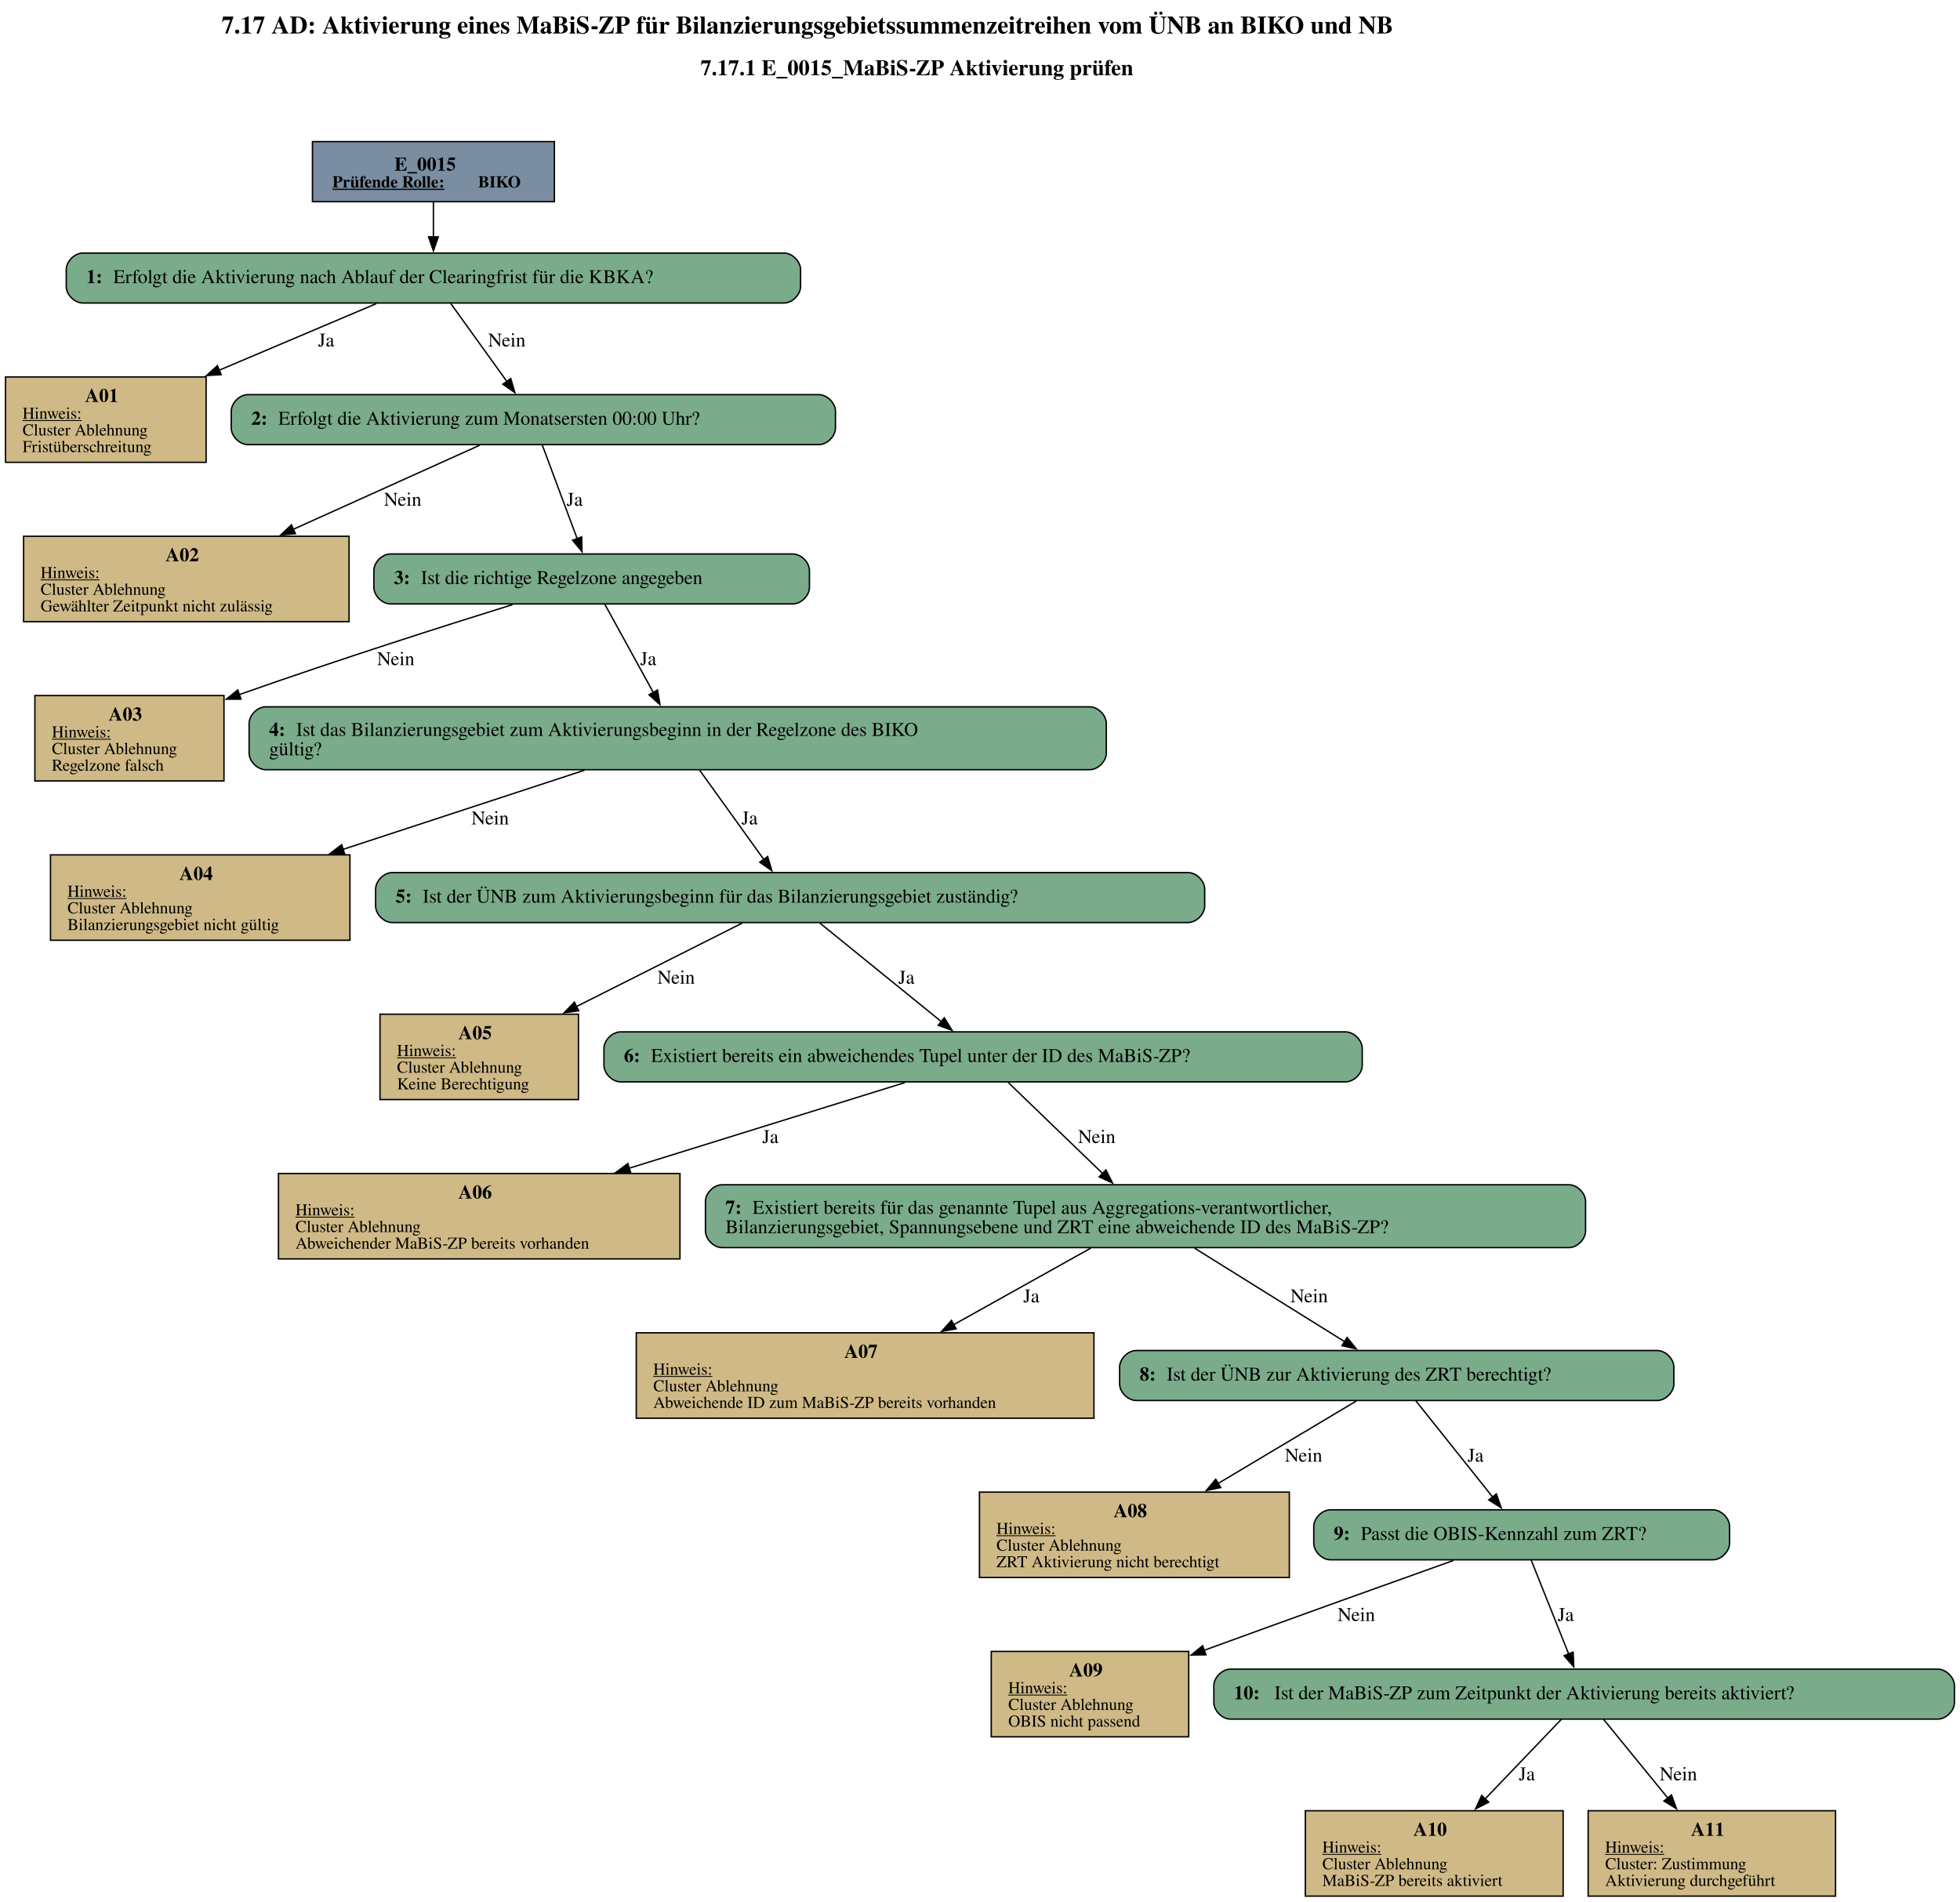
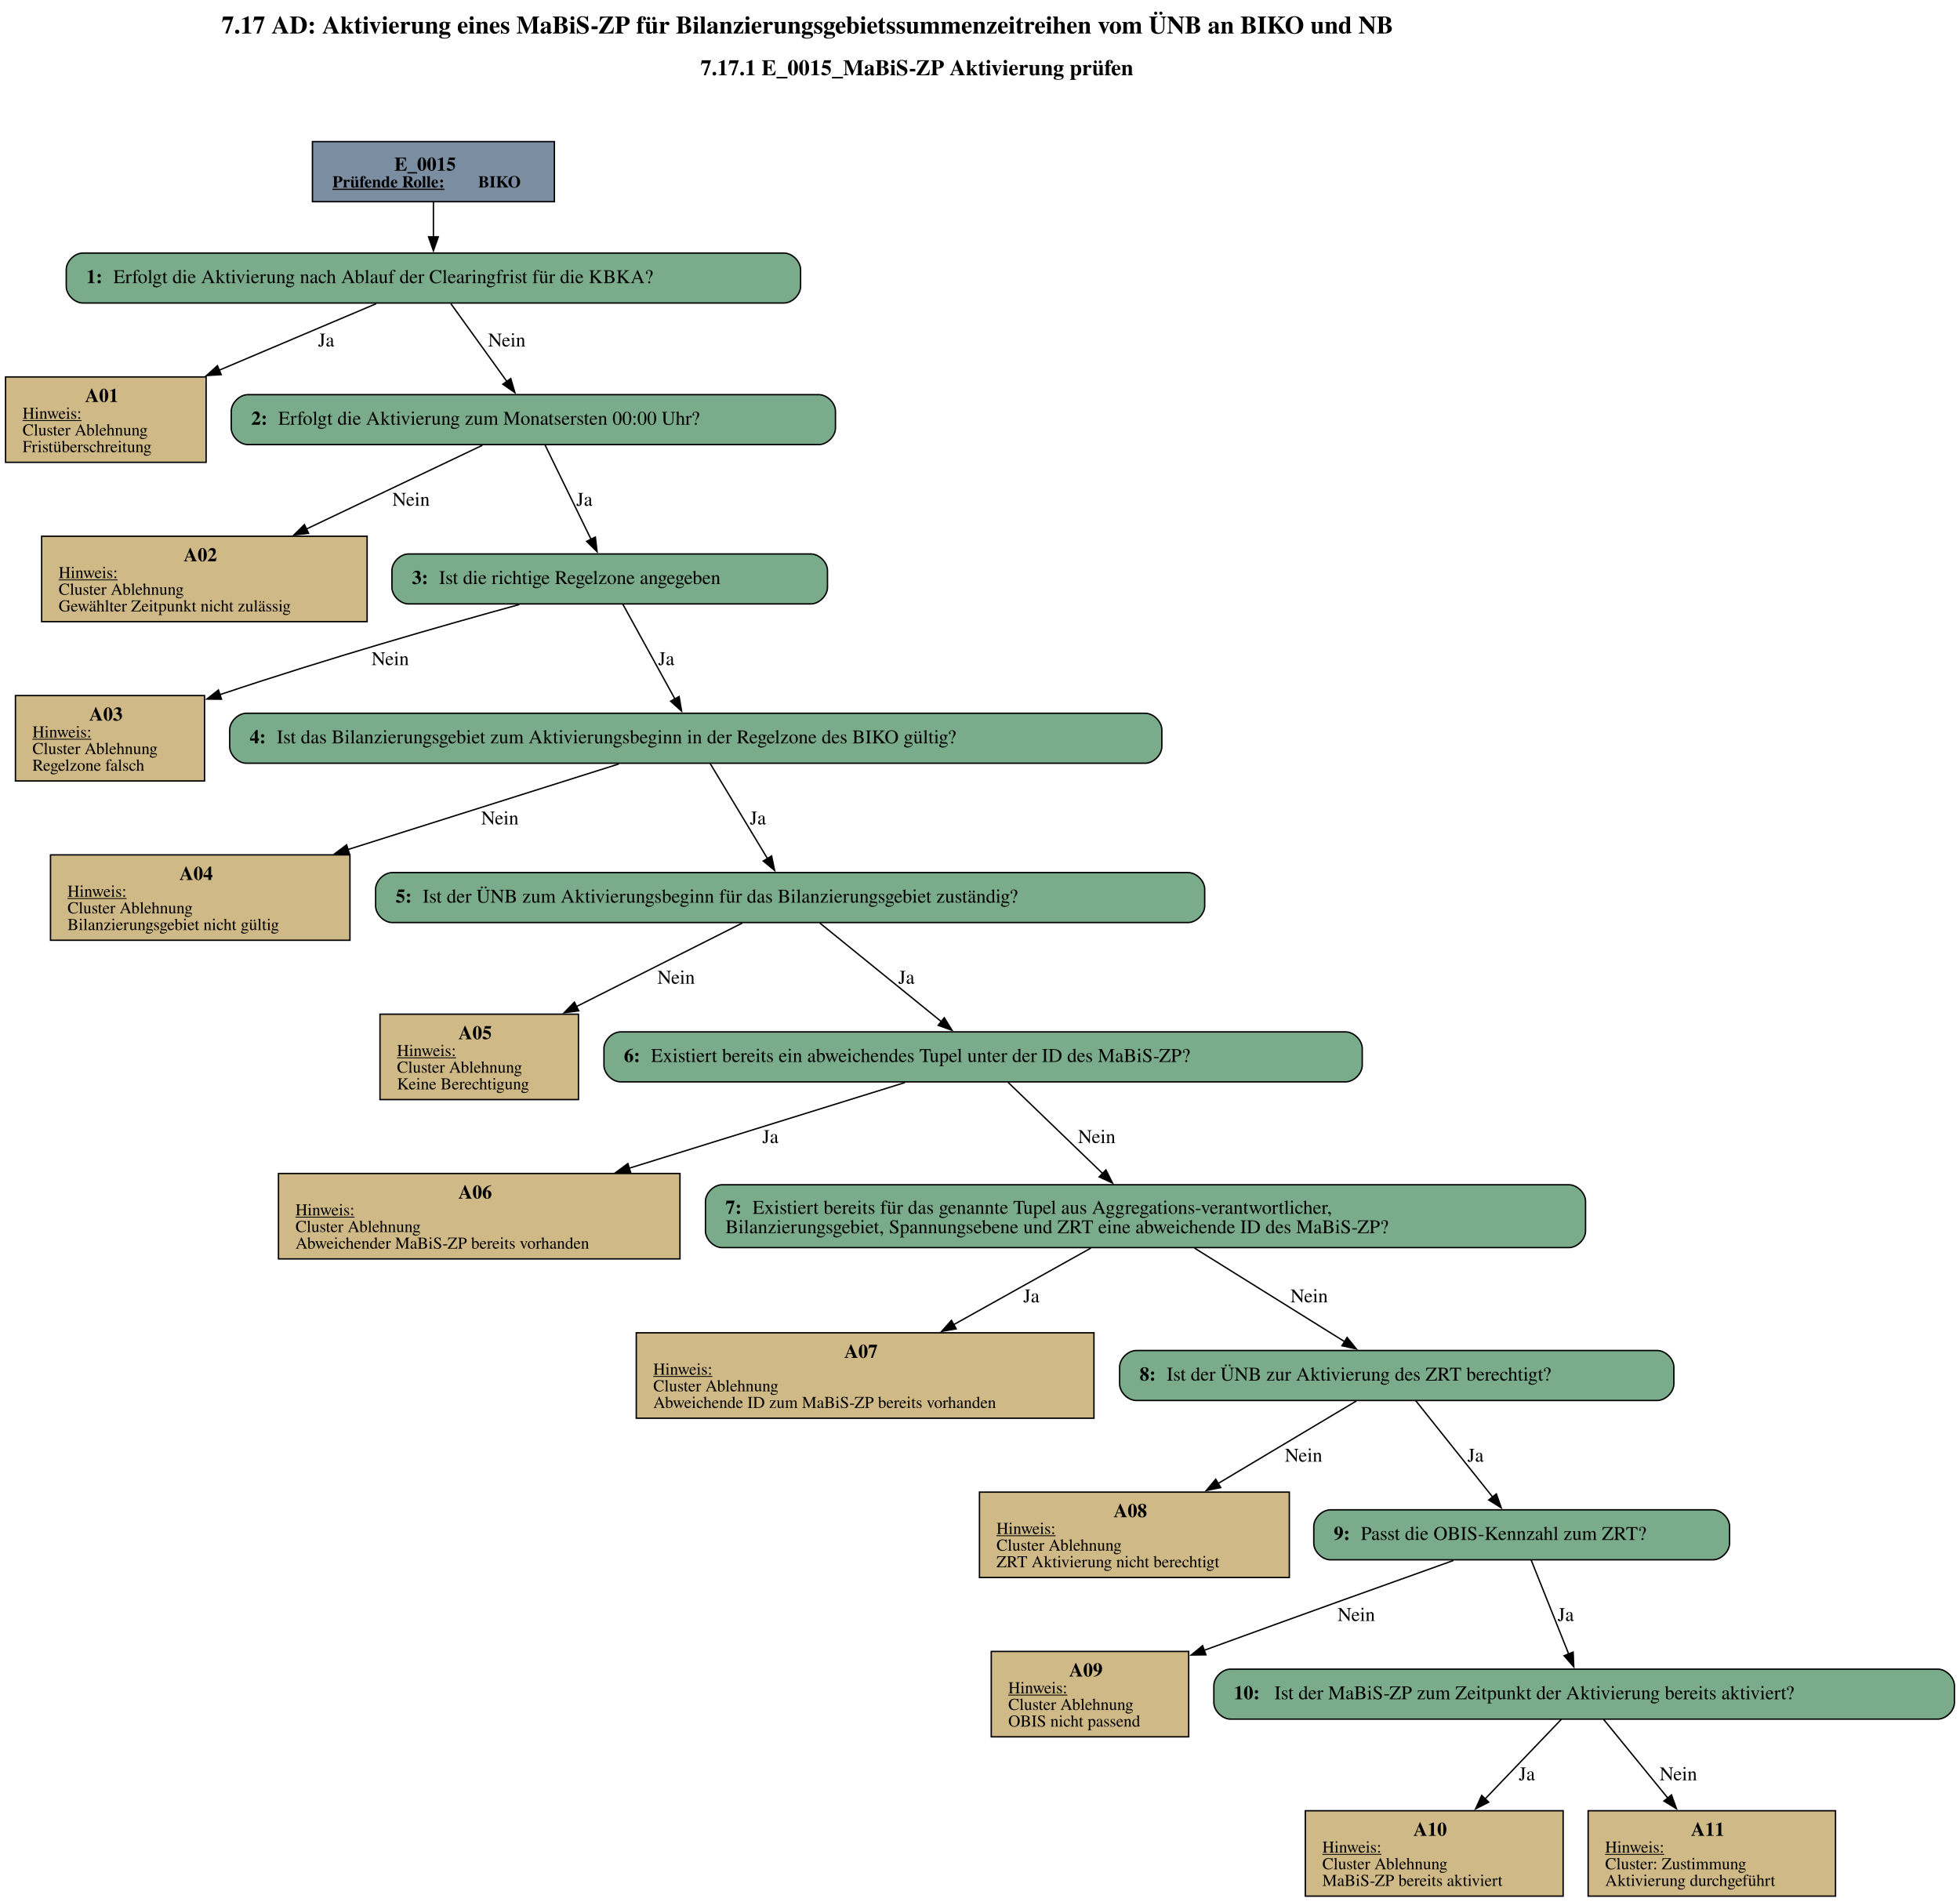
<svg xmlns="http://www.w3.org/2000/svg" width="1412pt" height="1370pt" viewBox="0.00 0.00 1412.02 1369.98">
  <g id="graph0" class="graph" transform="scale(1 1) rotate(0) translate(4 1365.98)">
    <text text-anchor="start" x="155.63" y="-1341.88" font-family="Times,serif" font-weight="bold" font-size="18.00">7.17 AD: Aktivierung eines MaBiS-ZP für Bilanzierungsgebietssummenzeitreihen vom ÜNB an BIKO und NB</text>
    <text text-anchor="start" x="500.63" y="-1311.78" font-family="Times,serif" font-weight="bold" font-size="16.00">7.17.1 E_0015_MaBiS-ZP Aktivierung prüfen</text>
    <g id="node1" class="node">
      <polygon fill="#7a8da1" stroke="black" points="395.39,-1263.98 221.09,-1263.98 221.09,-1220.7 395.39,-1220.7 395.39,-1263.98" />
      <text text-anchor="start" x="280.12" y="-1243.04" font-family="Times,serif" font-weight="bold" font-size="14.00">E_0015</text>
      <text text-anchor="start" x="235.49" y="-1230.94" font-family="Times,serif" font-weight="bold" text-decoration="underline" font-size="12.00">Prüfende Rolle:</text>
      <text text-anchor="start" x="340.49" y="-1230.94" font-family="Times,serif" font-weight="bold" font-size="12.00"> BIKO</text>
    </g>
    <g id="node2" class="node">
      <path fill="#7aab8a" stroke="black" d="M560.76,-1183.7C560.76,-1183.7 55.72,-1183.7 55.72,-1183.7 49.72,-1183.7 43.72,-1177.7 43.72,-1171.7 43.72,-1171.7 43.72,-1159.7 43.72,-1159.7 43.72,-1153.7 49.72,-1147.7 55.72,-1147.7 55.72,-1147.7 560.76,-1147.7 560.76,-1147.7 566.76,-1147.7 572.76,-1153.7 572.76,-1159.7 572.76,-1159.7 572.76,-1171.7 572.76,-1171.7 572.76,-1177.7 566.76,-1183.7 560.76,-1183.7" />
      <text text-anchor="start" x="58.12" y="-1162.03" font-family="Times,serif" font-weight="bold" font-size="14.00">1: </text>
      <text text-anchor="start" x="77.62" y="-1162.03" font-family="Times,serif" font-size="14.00">Erfolgt die Aktivierung nach Ablauf der Clearingfrist für die KBKA?</text>
    </g>
    <g id="edge1" class="edge">
      <path fill="none" stroke="black" d="M308.24,-1220.55C308.24,-1212.69 308.24,-1203.61 308.24,-1195.17" />
      <polygon fill="black" stroke="black" points="311.74,-1195.37 308.24,-1185.37 304.74,-1195.37 311.74,-1195.37" />
    </g>
    <g id="node3" class="node">
      <polygon fill="#cfb986" stroke="black" points="144.48,-1094.45 0,-1094.45 0,-1032.93 144.48,-1032.93 144.48,-1094.45" />
      <text text-anchor="start" x="57.24" y="-1076.39" font-family="Times,serif" font-weight="bold" font-size="14.00">A01</text>
      <text text-anchor="start" x="12.24" y="-1064.29" font-family="Times,serif" text-decoration="underline" font-size="12.00">Hinweis:</text>
      <text text-anchor="start" x="12.24" y="-1052.29" font-family="Times,serif" font-size="12.00">Cluster Ablehnung</text>
      <text text-anchor="start" x="12.24" y="-1040.29" font-family="Times,serif" font-size="12.00">Fristüberschreitung</text>
    </g>
    <g id="edge2" class="edge">
      <path fill="none" stroke="black" d="M267.13,-1147.28C235.85,-1134.03 191.81,-1115.36 153.51,-1099.13" />
      <polygon fill="black" stroke="black" points="155.35,-1096.11 144.78,-1095.43 152.62,-1102.56 155.35,-1096.11" />
      <text text-anchor="middle" x="230.99" y="-1116.4" font-family="Times,serif" font-size="14.00">Ja</text>
    </g>
    <g id="node4" class="node">
      <path fill="#7aab8a" stroke="black" d="M585.89,-1081.69C585.89,-1081.69 174.59,-1081.69 174.59,-1081.69 168.59,-1081.69 162.59,-1075.69 162.59,-1069.69 162.59,-1069.69 162.59,-1057.69 162.59,-1057.69 162.59,-1051.69 168.59,-1045.69 174.59,-1045.69 174.59,-1045.69 585.89,-1045.69 585.89,-1045.69 591.89,-1045.69 597.89,-1051.69 597.89,-1057.69 597.89,-1057.69 597.89,-1069.69 597.89,-1069.69 597.89,-1075.69 591.89,-1081.69 585.89,-1081.69" />
      <text text-anchor="start" x="176.99" y="-1060.02" font-family="Times,serif" font-weight="bold" font-size="14.00">2: </text>
      <text text-anchor="start" x="196.49" y="-1060.02" font-family="Times,serif" font-size="14.00">Erfolgt die Aktivierung zum Monatsersten 00:00 Uhr?</text>
    </g>
    <g id="edge3" class="edge">
      <path fill="none" stroke="black" d="M320.78,-1147.28C331.93,-1131.79 348.4,-1108.92 361.18,-1091.17" />
      <polygon fill="black" stroke="black" points="363.96,-1093.3 366.96,-1083.14 358.27,-1089.21 363.96,-1093.3" />
      <text text-anchor="middle" x="361.12" y="-1116.4" font-family="Times,serif" font-size="14.00">Nein</text>
    </g>
    <g id="node5" class="node">
-       <polygon fill="#cfb986" stroke="black" points="247.48,-979.68 13,-979.68 13,-918.16 247.48,-918.16 247.48,-979.68" />
-       <text text-anchor="start" x="115.24" y="-961.62" font-family="Times,serif" font-weight="bold" font-size="14.00">A02</text>
-       <text text-anchor="start" x="25.24" y="-949.52" font-family="Times,serif" text-decoration="underline" font-size="12.00">Hinweis:</text>
-       <text text-anchor="start" x="25.24" y="-937.52" font-family="Times,serif" font-size="12.00">Cluster Ablehnung</text>
-       <text text-anchor="start" x="25.24" y="-925.52" font-family="Times,serif" font-size="12.00">Gewählter Zeitpunkt nicht zulässig</text>
+       <polygon fill="#cfb986" stroke="black" points="260.48,-979.68 26,-979.68 26,-918.16 260.48,-918.16 260.48,-979.68" />
+       <text text-anchor="start" x="128.24" y="-961.62" font-family="Times,serif" font-weight="bold" font-size="14.00">A02</text>
+       <text text-anchor="start" x="38.24" y="-949.52" font-family="Times,serif" text-decoration="underline" font-size="12.00">Hinweis:</text>
+       <text text-anchor="start" x="38.24" y="-937.52" font-family="Times,serif" font-size="12.00">Cluster Ablehnung</text>
+       <text text-anchor="start" x="38.24" y="-925.52" font-family="Times,serif" font-size="12.00">Gewählter Zeitpunkt nicht zulässig</text>
    </g>
    <g id="edge4" class="edge">
-       <path fill="none" stroke="black" d="M341.45,-1045.19C305.77,-1029.1 251.82,-1004.76 207.38,-984.72" />
-       <polygon fill="black" stroke="black" points="208.83,-981.53 198.27,-980.61 205.95,-987.91 208.83,-981.53" />
-       <text text-anchor="middle" x="286.12" y="-1001.63" font-family="Times,serif" font-size="14.00">Nein</text>
+       <path fill="none" stroke="black" d="M343.47,-1045.19C309.72,-1029.13 258.72,-1004.87 216.64,-984.84" />
+       <polygon fill="black" stroke="black" points="218.33,-981.77 207.79,-980.64 215.32,-988.09 218.33,-981.77" />
+       <text text-anchor="middle" x="292.12" y="-1001.63" font-family="Times,serif" font-size="14.00">Nein</text>
    </g>
    <g id="node6" class="node">
-       <path fill="#7aab8a" stroke="black" d="M567.14,-966.92C567.14,-966.92 277.34,-966.92 277.34,-966.92 271.34,-966.92 265.34,-960.92 265.34,-954.92 265.34,-954.92 265.34,-942.92 265.34,-942.92 265.34,-936.92 271.34,-930.92 277.34,-930.92 277.34,-930.92 567.14,-930.92 567.14,-930.92 573.14,-930.92 579.14,-936.92 579.14,-942.92 579.14,-942.92 579.14,-954.92 579.14,-954.92 579.14,-960.92 573.14,-966.92 567.14,-966.92" />
-       <text text-anchor="start" x="279.74" y="-945.25" font-family="Times,serif" font-weight="bold" font-size="14.00">3: </text>
-       <text text-anchor="start" x="299.24" y="-945.25" font-family="Times,serif" font-size="14.00">Ist die richtige Regelzone angegeben</text>
+       <path fill="#7aab8a" stroke="black" d="M580.14,-966.92C580.14,-966.92 290.34,-966.92 290.34,-966.92 284.34,-966.92 278.34,-960.92 278.34,-954.92 278.34,-954.92 278.34,-942.92 278.34,-942.92 278.34,-936.92 284.34,-930.92 290.34,-930.92 290.34,-930.92 580.14,-930.92 580.14,-930.92 586.14,-930.92 592.14,-936.92 592.14,-942.92 592.14,-942.92 592.14,-954.92 592.14,-954.92 592.14,-960.92 586.14,-966.92 580.14,-966.92" />
+       <text text-anchor="start" x="292.74" y="-945.25" font-family="Times,serif" font-weight="bold" font-size="14.00">3: </text>
+       <text text-anchor="start" x="312.24" y="-945.25" font-family="Times,serif" font-size="14.00">Ist die richtige Regelzone angegeben</text>
    </g>
    <g id="edge5" class="edge">
-       <path fill="none" stroke="black" d="M386.62,-1045.56C393.31,-1027.6 403.93,-999.07 411.84,-977.84" />
-       <polygon fill="black" stroke="black" points="415.06,-979.22 415.27,-968.63 408.5,-976.78 415.06,-979.22" />
-       <text text-anchor="middle" x="409.99" y="-1001.63" font-family="Times,serif" font-size="14.00">Ja</text>
+       <path fill="none" stroke="black" d="M388.59,-1045.56C397.4,-1027.51 411.4,-998.81 421.76,-977.55" />
+       <polygon fill="black" stroke="black" points="424.91,-979.09 426.14,-968.57 418.62,-976.02 424.91,-979.09" />
+       <text text-anchor="middle" x="416.99" y="-1001.63" font-family="Times,serif" font-size="14.00">Ja</text>
    </g>
    <g id="node7" class="node">
-       <polygon fill="#cfb986" stroke="black" points="157.35,-864.91 21.12,-864.91 21.12,-803.39 157.35,-803.39 157.35,-864.91" />
-       <text text-anchor="start" x="74.24" y="-846.85" font-family="Times,serif" font-weight="bold" font-size="14.00">A03</text>
-       <text text-anchor="start" x="33.36" y="-834.75" font-family="Times,serif" text-decoration="underline" font-size="12.00">Hinweis:</text>
-       <text text-anchor="start" x="33.36" y="-822.75" font-family="Times,serif" font-size="12.00">Cluster Ablehnung</text>
-       <text text-anchor="start" x="33.36" y="-810.75" font-family="Times,serif" font-size="12.00">Regelzone falsch</text>
+       <polygon fill="#cfb986" stroke="black" points="143.35,-864.91 7.12,-864.91 7.12,-803.39 143.35,-803.39 143.35,-864.91" />
+       <text text-anchor="start" x="60.24" y="-846.85" font-family="Times,serif" font-weight="bold" font-size="14.00">A03</text>
+       <text text-anchor="start" x="19.36" y="-834.75" font-family="Times,serif" text-decoration="underline" font-size="12.00">Hinweis:</text>
+       <text text-anchor="start" x="19.36" y="-822.75" font-family="Times,serif" font-size="12.00">Cluster Ablehnung</text>
+       <text text-anchor="start" x="19.36" y="-810.75" font-family="Times,serif" font-size="12.00">Regelzone falsch</text>
    </g>
    <g id="edge6" class="edge">
-       <path fill="none" stroke="black" d="M365.25,-930.43C315.61,-914.98 241.5,-891.37 168.38,-865.61" />
-       <polygon fill="black" stroke="black" points="169.62,-862.34 159.03,-862.3 167.29,-868.94 169.62,-862.34" />
-       <text text-anchor="middle" x="281.12" y="-886.86" font-family="Times,serif" font-size="14.00">Nein</text>
+       <path fill="none" stroke="black" d="M370.13,-930.49C314.93,-915.33 233.55,-892.1 154.23,-865.5" />
+       <polygon fill="black" stroke="black" points="155.59,-862.27 145,-862.38 153.35,-868.9 155.59,-862.27" />
+       <text text-anchor="middle" x="277.12" y="-886.86" font-family="Times,serif" font-size="14.00">Nein</text>
    </g>
    <g id="node8" class="node">
-       <path fill="#7aab8a" stroke="black" d="M781.01,-856.79C781.01,-856.79 187.47,-856.79 187.47,-856.79 181.47,-856.79 175.47,-850.79 175.47,-844.79 175.47,-844.79 175.47,-823.51 175.47,-823.51 175.47,-817.51 181.47,-811.51 187.47,-811.51 187.47,-811.51 781.01,-811.51 781.01,-811.51 787.01,-811.51 793.01,-817.51 793.01,-823.51 793.01,-823.51 793.01,-844.79 793.01,-844.79 793.01,-850.79 787.01,-856.79 781.01,-856.79" />
-       <text text-anchor="start" x="189.87" y="-835.85" font-family="Times,serif" font-weight="bold" font-size="14.00">4: </text>
-       <text text-anchor="start" x="209.37" y="-835.85" font-family="Times,serif" font-size="14.00">Ist das Bilanzierungsgebiet zum Aktivierungsbeginn in der Regelzone des BIKO</text>
-       <text text-anchor="start" x="189.87" y="-821.85" font-family="Times,serif" font-size="14.00">gültig?</text>
+       <path fill="#7aab8a" stroke="black" d="M821.01,-852.15C821.01,-852.15 173.47,-852.15 173.47,-852.15 167.47,-852.15 161.47,-846.15 161.47,-840.15 161.47,-840.15 161.47,-828.15 161.47,-828.15 161.47,-822.15 167.47,-816.15 173.47,-816.15 173.47,-816.15 821.01,-816.15 821.01,-816.15 827.01,-816.15 833.01,-822.15 833.01,-828.15 833.01,-828.15 833.01,-840.15 833.01,-840.15 833.01,-846.15 827.01,-852.15 821.01,-852.15" />
+       <text text-anchor="start" x="175.87" y="-830.48" font-family="Times,serif" font-weight="bold" font-size="14.00">4: </text>
+       <text text-anchor="start" x="195.37" y="-830.48" font-family="Times,serif" font-size="14.00">Ist das Bilanzierungsgebiet zum Aktivierungsbeginn in der Regelzone des BIKO gültig?</text>
    </g>
    <g id="edge7" class="edge">
-       <path fill="none" stroke="black" d="M431.66,-930.79C440.93,-913.93 455.32,-887.75 466.7,-867.05" />
-       <polygon fill="black" stroke="black" points="469.7,-868.87 471.45,-858.42 463.56,-865.5 469.7,-868.87" />
-       <text text-anchor="middle" x="462.99" y="-886.86" font-family="Times,serif" font-size="14.00">Ja</text>
+       <path fill="none" stroke="black" d="M444.66,-930.79C454.63,-912.66 470.51,-883.78 482.21,-862.49" />
+       <polygon fill="black" stroke="black" points="485.25,-864.21 487.01,-853.76 479.12,-860.84 485.25,-864.21" />
+       <text text-anchor="middle" x="475.99" y="-886.86" font-family="Times,serif" font-size="14.00">Ja</text>
    </g>
    <g id="node9" class="node">
      <polygon fill="#cfb986" stroke="black" points="248.11,-750.14 32.38,-750.14 32.38,-688.62 248.11,-688.62 248.11,-750.14" />
      <text text-anchor="start" x="125.24" y="-732.08" font-family="Times,serif" font-weight="bold" font-size="14.00">A04</text>
      <text text-anchor="start" x="44.62" y="-719.98" font-family="Times,serif" text-decoration="underline" font-size="12.00">Hinweis:</text>
      <text text-anchor="start" x="44.62" y="-707.98" font-family="Times,serif" font-size="12.00">Cluster Ablehnung</text>
      <text text-anchor="start" x="44.62" y="-695.98" font-family="Times,serif" font-size="12.00">Bilanzierungsgebiet nicht gültig</text>
    </g>
    <g id="edge8" class="edge">
-       <path fill="none" stroke="black" d="M417.1,-811.14C367.59,-794.91 299.35,-772.54 243,-754.07" />
-       <polygon fill="black" stroke="black" points="244.3,-750.81 233.7,-751.02 242.12,-757.46 244.3,-750.81" />
-       <text text-anchor="middle" x="349.12" y="-772.09" font-family="Times,serif" font-size="14.00">Nein</text>
+       <path fill="none" stroke="black" d="M441.85,-815.65C389.92,-799.25 310.88,-774.28 246.74,-754.02" />
+       <polygon fill="black" stroke="black" points="247.8,-750.69 237.21,-751.01 245.69,-757.36 247.8,-750.69" />
+       <text text-anchor="middle" x="356.12" y="-772.09" font-family="Times,serif" font-size="14.00">Nein</text>
    </g>
    <g id="node10" class="node">
      <path fill="#7aab8a" stroke="black" d="M851.89,-737.38C851.89,-737.38 278.59,-737.38 278.59,-737.38 272.59,-737.38 266.59,-731.38 266.59,-725.38 266.59,-725.38 266.59,-713.38 266.59,-713.38 266.59,-707.38 272.59,-701.38 278.59,-701.38 278.59,-701.38 851.89,-701.38 851.89,-701.38 857.89,-701.38 863.89,-707.38 863.89,-713.38 863.89,-713.38 863.89,-725.38 863.89,-725.38 863.89,-731.38 857.89,-737.38 851.89,-737.38" />
      <text text-anchor="start" x="280.99" y="-715.71" font-family="Times,serif" font-weight="bold" font-size="14.00">5: </text>
      <text text-anchor="start" x="300.49" y="-715.71" font-family="Times,serif" font-size="14.00">Ist der ÜNB zum Aktivierungsbeginn für das Bilanzierungsgebiet zuständig?</text>
    </g>
    <g id="edge9" class="edge">
-       <path fill="none" stroke="black" d="M500.05,-811.14C513.28,-792.71 532.2,-766.37 546.26,-746.81" />
-       <polygon fill="black" stroke="black" points="549.04,-748.94 552.03,-738.77 543.35,-744.86 549.04,-748.94" />
-       <text text-anchor="middle" x="535.99" y="-772.09" font-family="Times,serif" font-size="14.00">Ja</text>
+       <path fill="none" stroke="black" d="M507.57,-816.02C518.55,-797.81 536.08,-768.74 548.93,-747.43" />
+       <polygon fill="black" stroke="black" points="551.87,-749.34 554.03,-738.96 545.87,-745.72 551.87,-749.34" />
+       <text text-anchor="middle" x="541.99" y="-772.09" font-family="Times,serif" font-size="14.00">Ja</text>
    </g>
    <g id="node11" class="node">
      <polygon fill="#cfb986" stroke="black" points="412.73,-635.37 269.75,-635.37 269.75,-573.85 412.73,-573.85 412.73,-635.37" />
      <text text-anchor="start" x="326.24" y="-617.31" font-family="Times,serif" font-weight="bold" font-size="14.00">A05</text>
      <text text-anchor="start" x="281.99" y="-605.21" font-family="Times,serif" text-decoration="underline" font-size="12.00">Hinweis:</text>
      <text text-anchor="start" x="281.99" y="-593.21" font-family="Times,serif" font-size="12.00">Cluster Ablehnung</text>
      <text text-anchor="start" x="281.99" y="-581.21" font-family="Times,serif" font-size="12.00">Keine Berechtigung</text>
    </g>
    <g id="edge10" class="edge">
      <path fill="none" stroke="black" d="M530.73,-701.01C499.01,-685.04 451.02,-660.87 411.27,-640.86" />
      <polygon fill="black" stroke="black" points="412.95,-637.79 402.44,-636.42 409.8,-644.05 412.95,-637.79" />
      <text text-anchor="middle" x="483.12" y="-657.32" font-family="Times,serif" font-size="14.00">Nein</text>
    </g>
    <g id="node12" class="node">
      <path fill="#7aab8a" stroke="black" d="M965.39,-622.61C965.39,-622.61 443.09,-622.61 443.09,-622.61 437.09,-622.61 431.09,-616.61 431.09,-610.61 431.09,-610.61 431.09,-598.61 431.09,-598.61 431.09,-592.61 437.09,-586.61 443.09,-586.61 443.09,-586.61 965.39,-586.61 965.39,-586.61 971.39,-586.61 977.39,-592.61 977.39,-598.61 977.39,-598.61 977.39,-610.61 977.39,-610.61 977.39,-616.61 971.39,-622.61 965.39,-622.61" />
      <text text-anchor="start" x="445.49" y="-600.94" font-family="Times,serif" font-weight="bold" font-size="14.00">6: </text>
      <text text-anchor="start" x="464.99" y="-600.94" font-family="Times,serif" font-size="14.00">Existiert bereits ein abweichendes Tupel unter der ID des MaBiS-ZP?</text>
    </g>
    <g id="edge11" class="edge">
      <path fill="none" stroke="black" d="M586.65,-701.01C610.09,-682 647.83,-651.38 674.21,-629.97" />
      <polygon fill="black" stroke="black" points="676.29,-632.79 681.85,-623.77 671.88,-627.35 676.29,-632.79" />
      <text text-anchor="middle" x="648.99" y="-657.32" font-family="Times,serif" font-size="14.00">Ja</text>
    </g>
    <g id="node13" class="node">
      <polygon fill="#cfb986" stroke="black" points="485.86,-520.6 196.62,-520.6 196.62,-459.08 485.86,-459.08 485.86,-520.6" />
      <text text-anchor="start" x="326.24" y="-502.54" font-family="Times,serif" font-weight="bold" font-size="14.00">A06</text>
      <text text-anchor="start" x="208.87" y="-490.44" font-family="Times,serif" text-decoration="underline" font-size="12.00">Hinweis:</text>
      <text text-anchor="start" x="208.87" y="-478.44" font-family="Times,serif" font-size="12.00">Cluster Ablehnung</text>
      <text text-anchor="start" x="208.87" y="-466.44" font-family="Times,serif" font-size="12.00">Abweichender MaBiS-ZP bereits vorhanden</text>
    </g>
    <g id="edge12" class="edge">
      <path fill="none" stroke="black" d="M647.92,-586.11C595.01,-569.68 514.42,-544.64 449.13,-524.36" />
      <polygon fill="black" stroke="black" points="450.41,-521.09 439.82,-521.47 448.33,-527.77 450.41,-521.09" />
      <text text-anchor="middle" x="550.99" y="-542.55" font-family="Times,serif" font-size="14.00">Ja</text>
    </g>
    <g id="node14" class="node">
      <path fill="#7aab8a" stroke="black" d="M1126.26,-512.48C1126.26,-512.48 516.22,-512.48 516.22,-512.48 510.22,-512.48 504.22,-506.48 504.22,-500.48 504.22,-500.48 504.22,-479.2 504.22,-479.2 504.22,-473.2 510.22,-467.2 516.22,-467.2 516.22,-467.2 1126.26,-467.2 1126.26,-467.2 1132.26,-467.2 1138.26,-473.2 1138.26,-479.2 1138.26,-479.2 1138.26,-500.48 1138.26,-500.48 1138.26,-506.48 1132.26,-512.48 1126.26,-512.48" />
      <text text-anchor="start" x="518.62" y="-491.54" font-family="Times,serif" font-weight="bold" font-size="14.00">7: </text>
      <text text-anchor="start" x="538.12" y="-491.54" font-family="Times,serif" font-size="14.00">Existiert bereits für das genannte Tupel aus Aggregations-verantwortlicher,</text>
      <text text-anchor="start" x="518.62" y="-477.54" font-family="Times,serif" font-size="14.00">Bilanzierungsgebiet, Spannungsebene und ZRT eine abweichende ID des MaBiS-ZP?</text>
    </g>
    <g id="edge13" class="edge">
      <path fill="none" stroke="black" d="M722.26,-586.24C740.37,-568.78 768.63,-541.55 790.32,-520.64" />
      <polygon fill="black" stroke="black" points="792.72,-523.19 797.49,-513.73 787.86,-518.15 792.72,-523.19" />
      <text text-anchor="middle" x="786.12" y="-542.55" font-family="Times,serif" font-size="14.00">Nein</text>
    </g>
    <g id="node15" class="node">
      <polygon fill="#cfb986" stroke="black" points="784.11,-405.83 454.38,-405.83 454.38,-344.31 784.11,-344.31 784.11,-405.83" />
      <text text-anchor="start" x="604.24" y="-387.77" font-family="Times,serif" font-weight="bold" font-size="14.00">A07</text>
      <text text-anchor="start" x="466.62" y="-375.67" font-family="Times,serif" text-decoration="underline" font-size="12.00">Hinweis:</text>
      <text text-anchor="start" x="466.62" y="-363.67" font-family="Times,serif" font-size="12.00">Cluster Ablehnung</text>
      <text text-anchor="start" x="466.62" y="-351.67" font-family="Times,serif" font-size="12.00">Abweichende ID zum MaBiS-ZP bereits vorhanden</text>
    </g>
    <g id="edge14" class="edge">
      <path fill="none" stroke="black" d="M781.81,-466.83C753.72,-451.15 715.35,-429.72 682.94,-411.63" />
      <polygon fill="black" stroke="black" points="684.85,-408.69 674.41,-406.87 681.44,-414.8 684.85,-408.69" />
      <text text-anchor="middle" x="738.99" y="-427.78" font-family="Times,serif" font-size="14.00">Ja</text>
    </g>
    <g id="node16" class="node">
      <path fill="#7aab8a" stroke="black" d="M1189.89,-393.07C1189.89,-393.07 814.59,-393.07 814.59,-393.07 808.59,-393.07 802.59,-387.07 802.59,-381.07 802.59,-381.07 802.59,-369.07 802.59,-369.07 802.59,-363.07 808.59,-357.07 814.59,-357.07 814.59,-357.07 1189.89,-357.07 1189.89,-357.07 1195.89,-357.07 1201.89,-363.07 1201.89,-369.07 1201.89,-369.07 1201.89,-381.07 1201.89,-381.07 1201.89,-387.07 1195.89,-393.07 1189.89,-393.07" />
      <text text-anchor="start" x="816.99" y="-371.39" font-family="Times,serif" font-weight="bold" font-size="14.00">8: </text>
      <text text-anchor="start" x="836.49" y="-371.39" font-family="Times,serif" font-size="14.00">Ist der ÜNB zur Aktivierung des ZRT berechtigt?</text>
    </g>
    <g id="edge15" class="edge">
      <path fill="none" stroke="black" d="M856.57,-466.83C887.8,-447.37 933.21,-419.08 965.01,-399.27" />
      <polygon fill="black" stroke="black" points="966.48,-402.47 973.12,-394.21 962.78,-396.53 966.48,-402.47" />
      <text text-anchor="middle" x="939.12" y="-427.78" font-family="Times,serif" font-size="14.00">Nein</text>
    </g>
    <g id="node17" class="node">
      <polygon fill="#cfb986" stroke="black" points="924.86,-291.06 701.62,-291.06 701.62,-229.54 924.86,-229.54 924.86,-291.06" />
      <text text-anchor="start" x="798.24" y="-273" font-family="Times,serif" font-weight="bold" font-size="14.00">A08</text>
      <text text-anchor="start" x="713.87" y="-260.9" font-family="Times,serif" text-decoration="underline" font-size="12.00">Hinweis:</text>
      <text text-anchor="start" x="713.87" y="-248.9" font-family="Times,serif" font-size="12.00">Cluster Ablehnung</text>
      <text text-anchor="start" x="713.87" y="-236.9" font-family="Times,serif" font-size="12.00">ZRT Aktivierung nicht berechtigt</text>
    </g>
    <g id="edge16" class="edge">
      <path fill="none" stroke="black" d="M973.12,-356.7C946.64,-340.9 906.72,-317.08 873.4,-297.19" />
      <polygon fill="black" stroke="black" points="875.42,-294.33 865.04,-292.21 871.83,-300.34 875.42,-294.33" />
      <text text-anchor="middle" x="935.12" y="-313.01" font-family="Times,serif" font-size="14.00">Nein</text>
    </g>
    <g id="node18" class="node">
      <path fill="#7aab8a" stroke="black" d="M1230.02,-278.3C1230.02,-278.3 954.47,-278.3 954.47,-278.3 948.47,-278.3 942.47,-272.3 942.47,-266.3 942.47,-266.3 942.47,-254.3 942.47,-254.3 942.47,-248.3 948.47,-242.3 954.47,-242.3 954.47,-242.3 1230.02,-242.3 1230.02,-242.3 1236.02,-242.3 1242.02,-248.3 1242.02,-254.3 1242.02,-254.3 1242.02,-266.3 1242.02,-266.3 1242.02,-272.3 1236.02,-278.3 1230.02,-278.3" />
      <text text-anchor="start" x="956.87" y="-256.62" font-family="Times,serif" font-weight="bold" font-size="14.00">9: </text>
      <text text-anchor="start" x="976.37" y="-256.62" font-family="Times,serif" font-size="14.00">Passt die OBIS-Kennzahl zum ZRT?</text>
    </g>
    <g id="edge17" class="edge">
      <path fill="none" stroke="black" d="M1015.91,-356.94C1030.64,-338.48 1054.28,-308.87 1071.35,-287.48" />
      <polygon fill="black" stroke="black" points="1074,-289.77 1077.5,-279.77 1068.52,-285.4 1074,-289.77" />
      <text text-anchor="middle" x="1058.99" y="-313.01" font-family="Times,serif" font-size="14.00">Ja</text>
    </g>
    <g id="node19" class="node">
      <polygon fill="#cfb986" stroke="black" points="852.36,-176.29 710.12,-176.29 710.12,-114.77 852.36,-114.77 852.36,-176.29" />
      <text text-anchor="start" x="766.24" y="-158.23" font-family="Times,serif" font-weight="bold" font-size="14.00">A09</text>
      <text text-anchor="start" x="722.37" y="-146.13" font-family="Times,serif" text-decoration="underline" font-size="12.00">Hinweis:</text>
      <text text-anchor="start" x="722.37" y="-134.13" font-family="Times,serif" font-size="12.00">Cluster Ablehnung</text>
      <text text-anchor="start" x="722.37" y="-122.13" font-family="Times,serif" font-size="12.00">OBIS nicht passend</text>
    </g>
    <g id="edge18" class="edge">
      <path fill="none" stroke="black" d="M1043.06,-241.81C998.55,-225.93 930.88,-201.7 863.18,-176.99" />
      <polygon fill="black" stroke="black" points="864.77,-173.84 854.18,-173.7 862.37,-180.42 864.77,-173.84" />
      <text text-anchor="middle" x="973.12" y="-198.24" font-family="Times,serif" font-size="14.00">Nein</text>
    </g>
    <g id="node20" class="node">
      <path fill="#7aab8a" stroke="black" d="M1392.01,-163.53C1392.01,-163.53 882.47,-163.53 882.47,-163.53 876.47,-163.53 870.47,-157.53 870.47,-151.53 870.47,-151.53 870.47,-139.53 870.47,-139.53 870.47,-133.53 876.47,-127.53 882.47,-127.53 882.47,-127.53 1392.01,-127.53 1392.01,-127.53 1398.01,-127.53 1404.01,-133.53 1404.01,-139.53 1404.01,-139.53 1404.01,-151.53 1404.01,-151.53 1404.01,-157.53 1398.01,-163.53 1392.01,-163.53" />
      <text text-anchor="start" x="884.87" y="-141.85" font-family="Times,serif" font-weight="bold" font-size="14.00">10: </text>
      <text text-anchor="start" x="914.12" y="-141.85" font-family="Times,serif" font-size="14.00">Ist der MaBiS-ZP zum Zeitpunkt der Aktivierung bereits aktiviert?</text>
    </g>
    <g id="edge19" class="edge">
      <path fill="none" stroke="black" d="M1099.07,-242.17C1106.24,-224.21 1117.63,-195.68 1126.1,-174.45" />
      <polygon fill="black" stroke="black" points="1129.32,-175.81 1129.78,-165.22 1122.82,-173.21 1129.32,-175.81" />
      <text text-anchor="middle" x="1123.99" y="-198.24" font-family="Times,serif" font-size="14.00">Ja</text>
    </g>
    <g id="node21" class="node">
      <polygon fill="#cfb986" stroke="black" points="1122.11,-61.52 936.38,-61.52 936.38,0 1122.11,0 1122.11,-61.52" />
      <text text-anchor="start" x="1014.24" y="-43.46" font-family="Times,serif" font-weight="bold" font-size="14.00">A10</text>
      <text text-anchor="start" x="948.62" y="-31.36" font-family="Times,serif" text-decoration="underline" font-size="12.00">Hinweis:</text>
      <text text-anchor="start" x="948.62" y="-19.36" font-family="Times,serif" font-size="12.00">Cluster Ablehnung</text>
      <text text-anchor="start" x="948.62" y="-7.36" font-family="Times,serif" font-size="12.00">MaBiS-ZP bereits aktiviert</text>
    </g>
    <g id="edge20" class="edge">
      <path fill="none" stroke="black" d="M1120.84,-127.4C1106.28,-112.2 1084.48,-89.44 1065.8,-69.93" />
      <polygon fill="black" stroke="black" points="1068.5,-67.7 1059.06,-62.9 1063.45,-72.54 1068.5,-67.7" />
      <text text-anchor="middle" x="1095.99" y="-83.47" font-family="Times,serif" font-size="14.00">Ja</text>
    </g>
    <g id="node22" class="node">
      <polygon fill="#cfb986" stroke="black" points="1318.36,-61.52 1140.12,-61.52 1140.12,0 1318.36,0 1318.36,-61.52" />
      <text text-anchor="start" x="1214.24" y="-43.46" font-family="Times,serif" font-weight="bold" font-size="14.00">A11</text>
      <text text-anchor="start" x="1152.37" y="-31.36" font-family="Times,serif" text-decoration="underline" font-size="12.00">Hinweis:</text>
      <text text-anchor="start" x="1152.37" y="-19.36" font-family="Times,serif" font-size="12.00">Cluster: Zustimmung</text>
      <text text-anchor="start" x="1152.37" y="-7.36" font-family="Times,serif" font-size="12.00">Aktivierung durchgeführt</text>
    </g>
    <g id="edge21" class="edge">
      <path fill="none" stroke="black" d="M1151.21,-127.4C1163.45,-112.4 1181.69,-90.04 1197.46,-70.72" />
      <polygon fill="black" stroke="black" points="1200.16,-72.94 1203.77,-62.97 1194.74,-68.51 1200.16,-72.94" />
      <text text-anchor="middle" x="1205.12" y="-83.47" font-family="Times,serif" font-size="14.00">Nein</text>
    </g>
  </g>
</svg>
